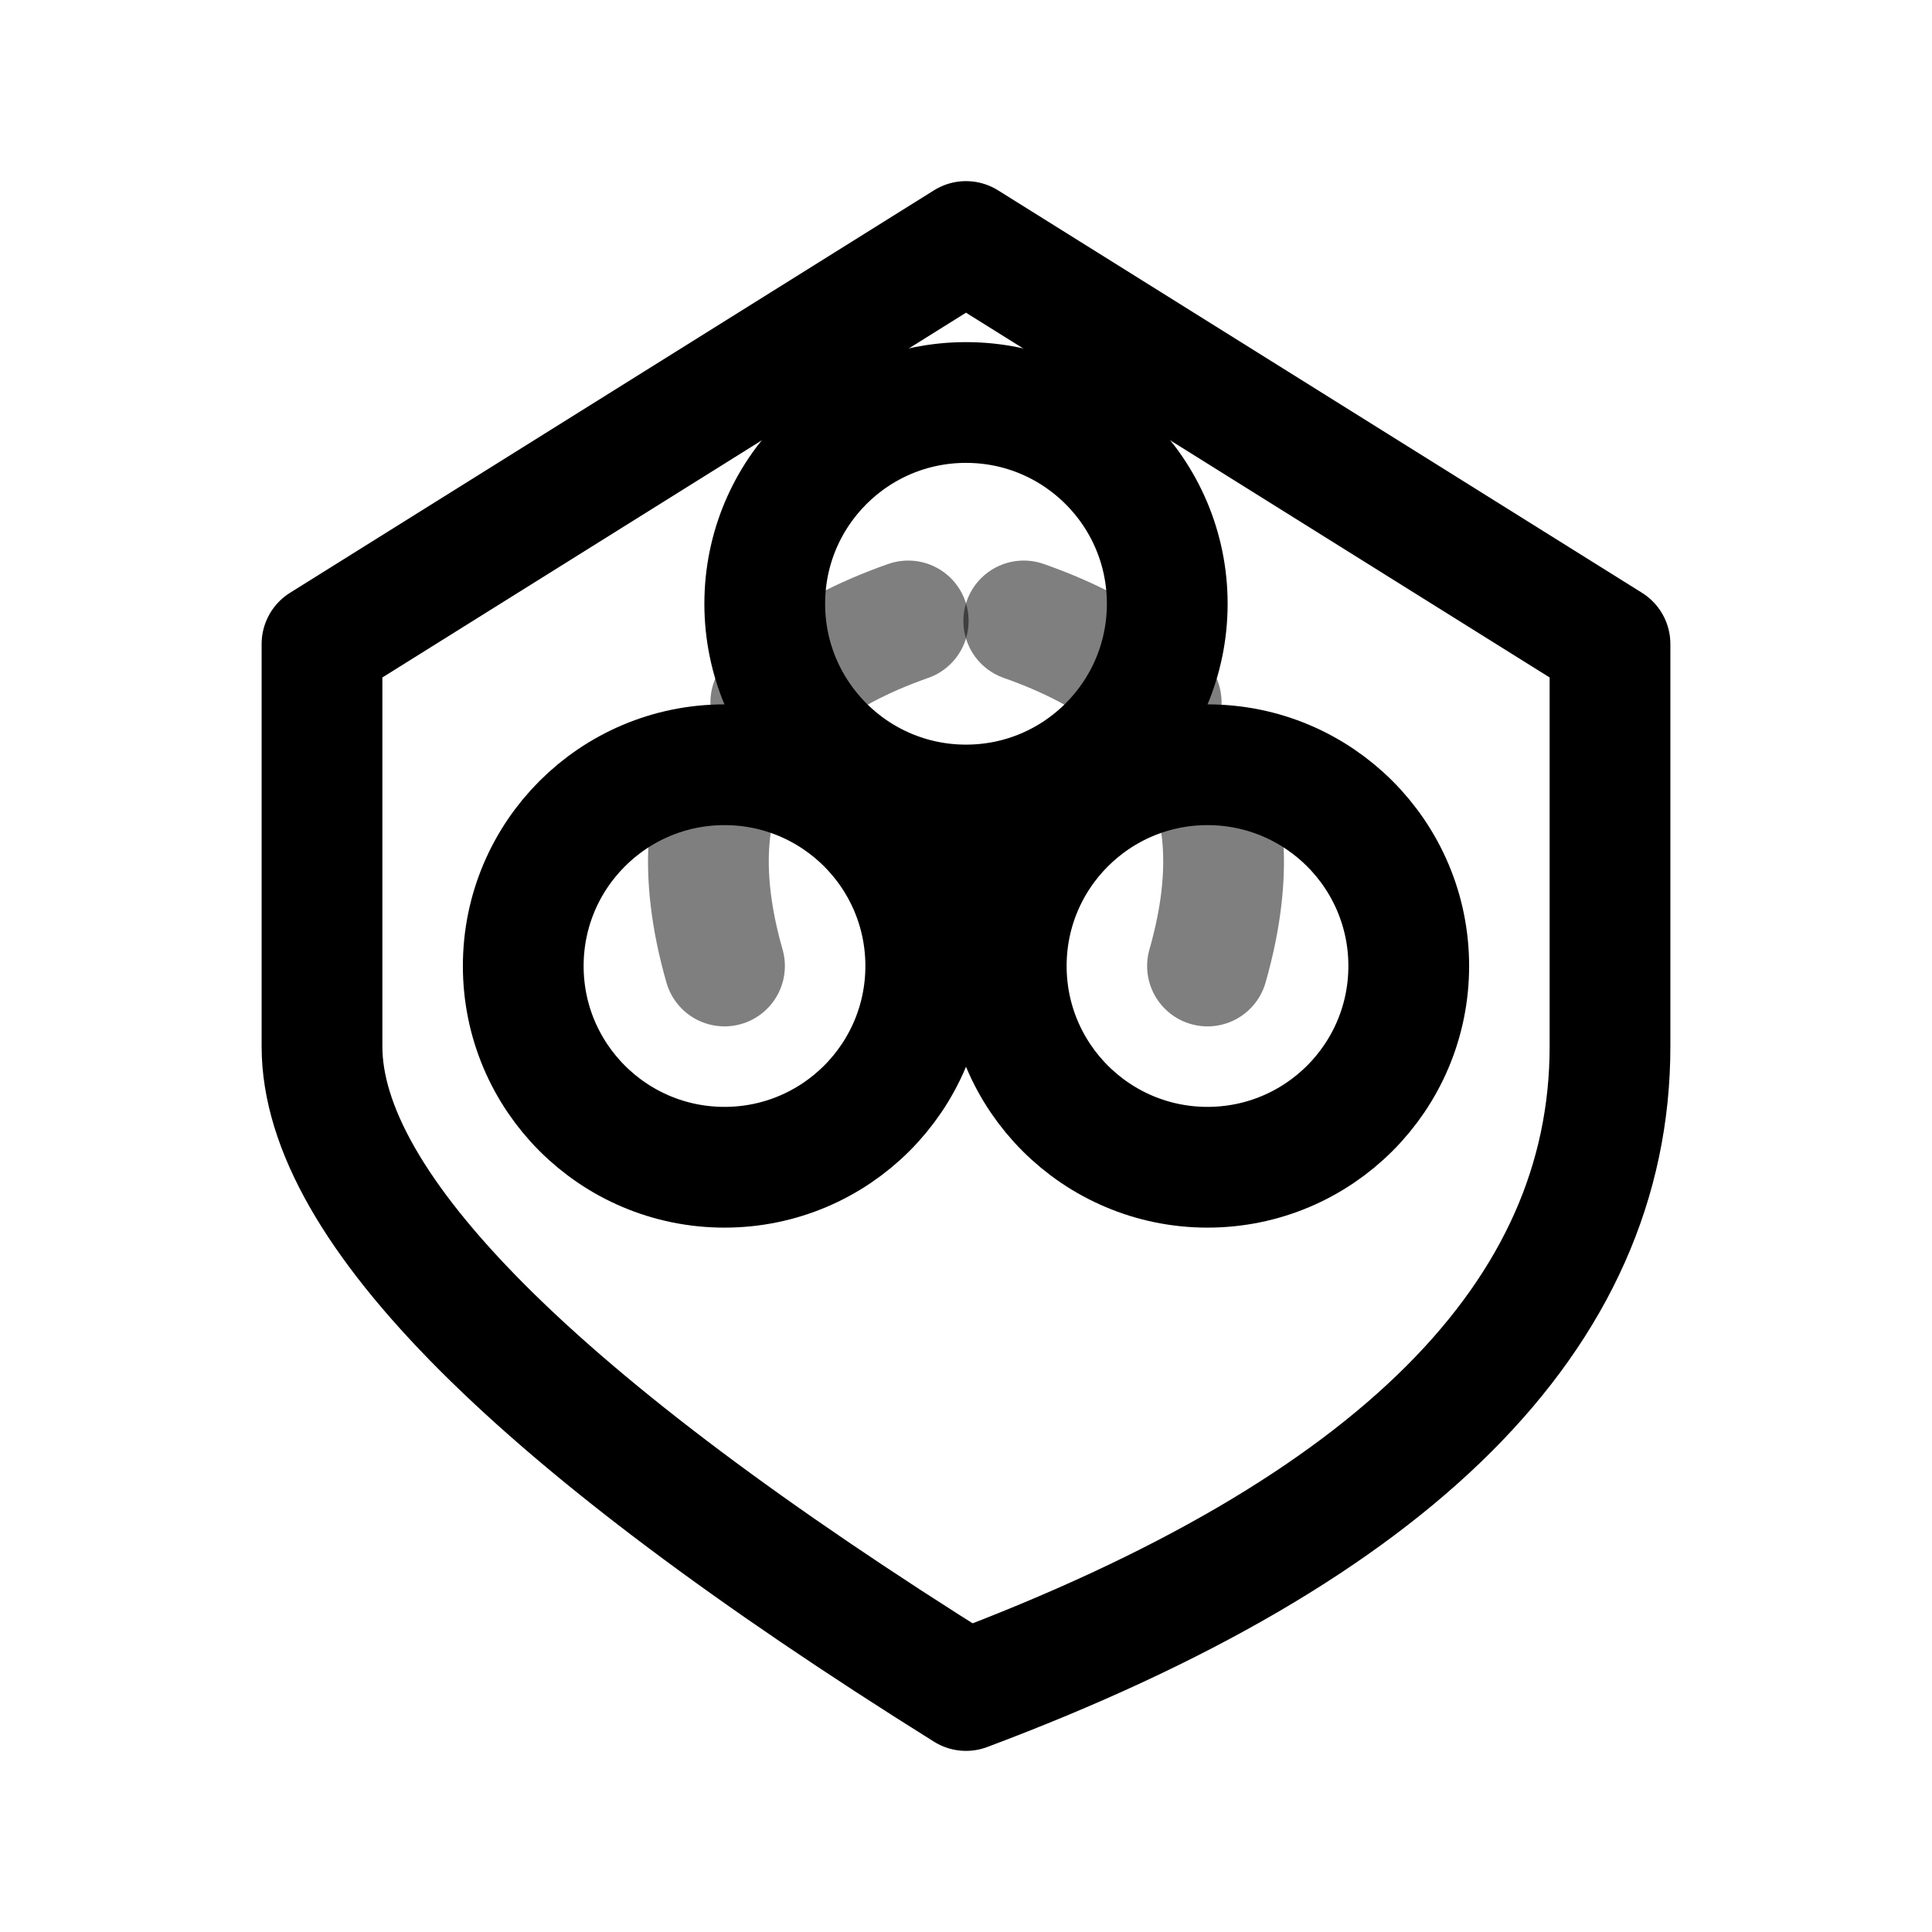
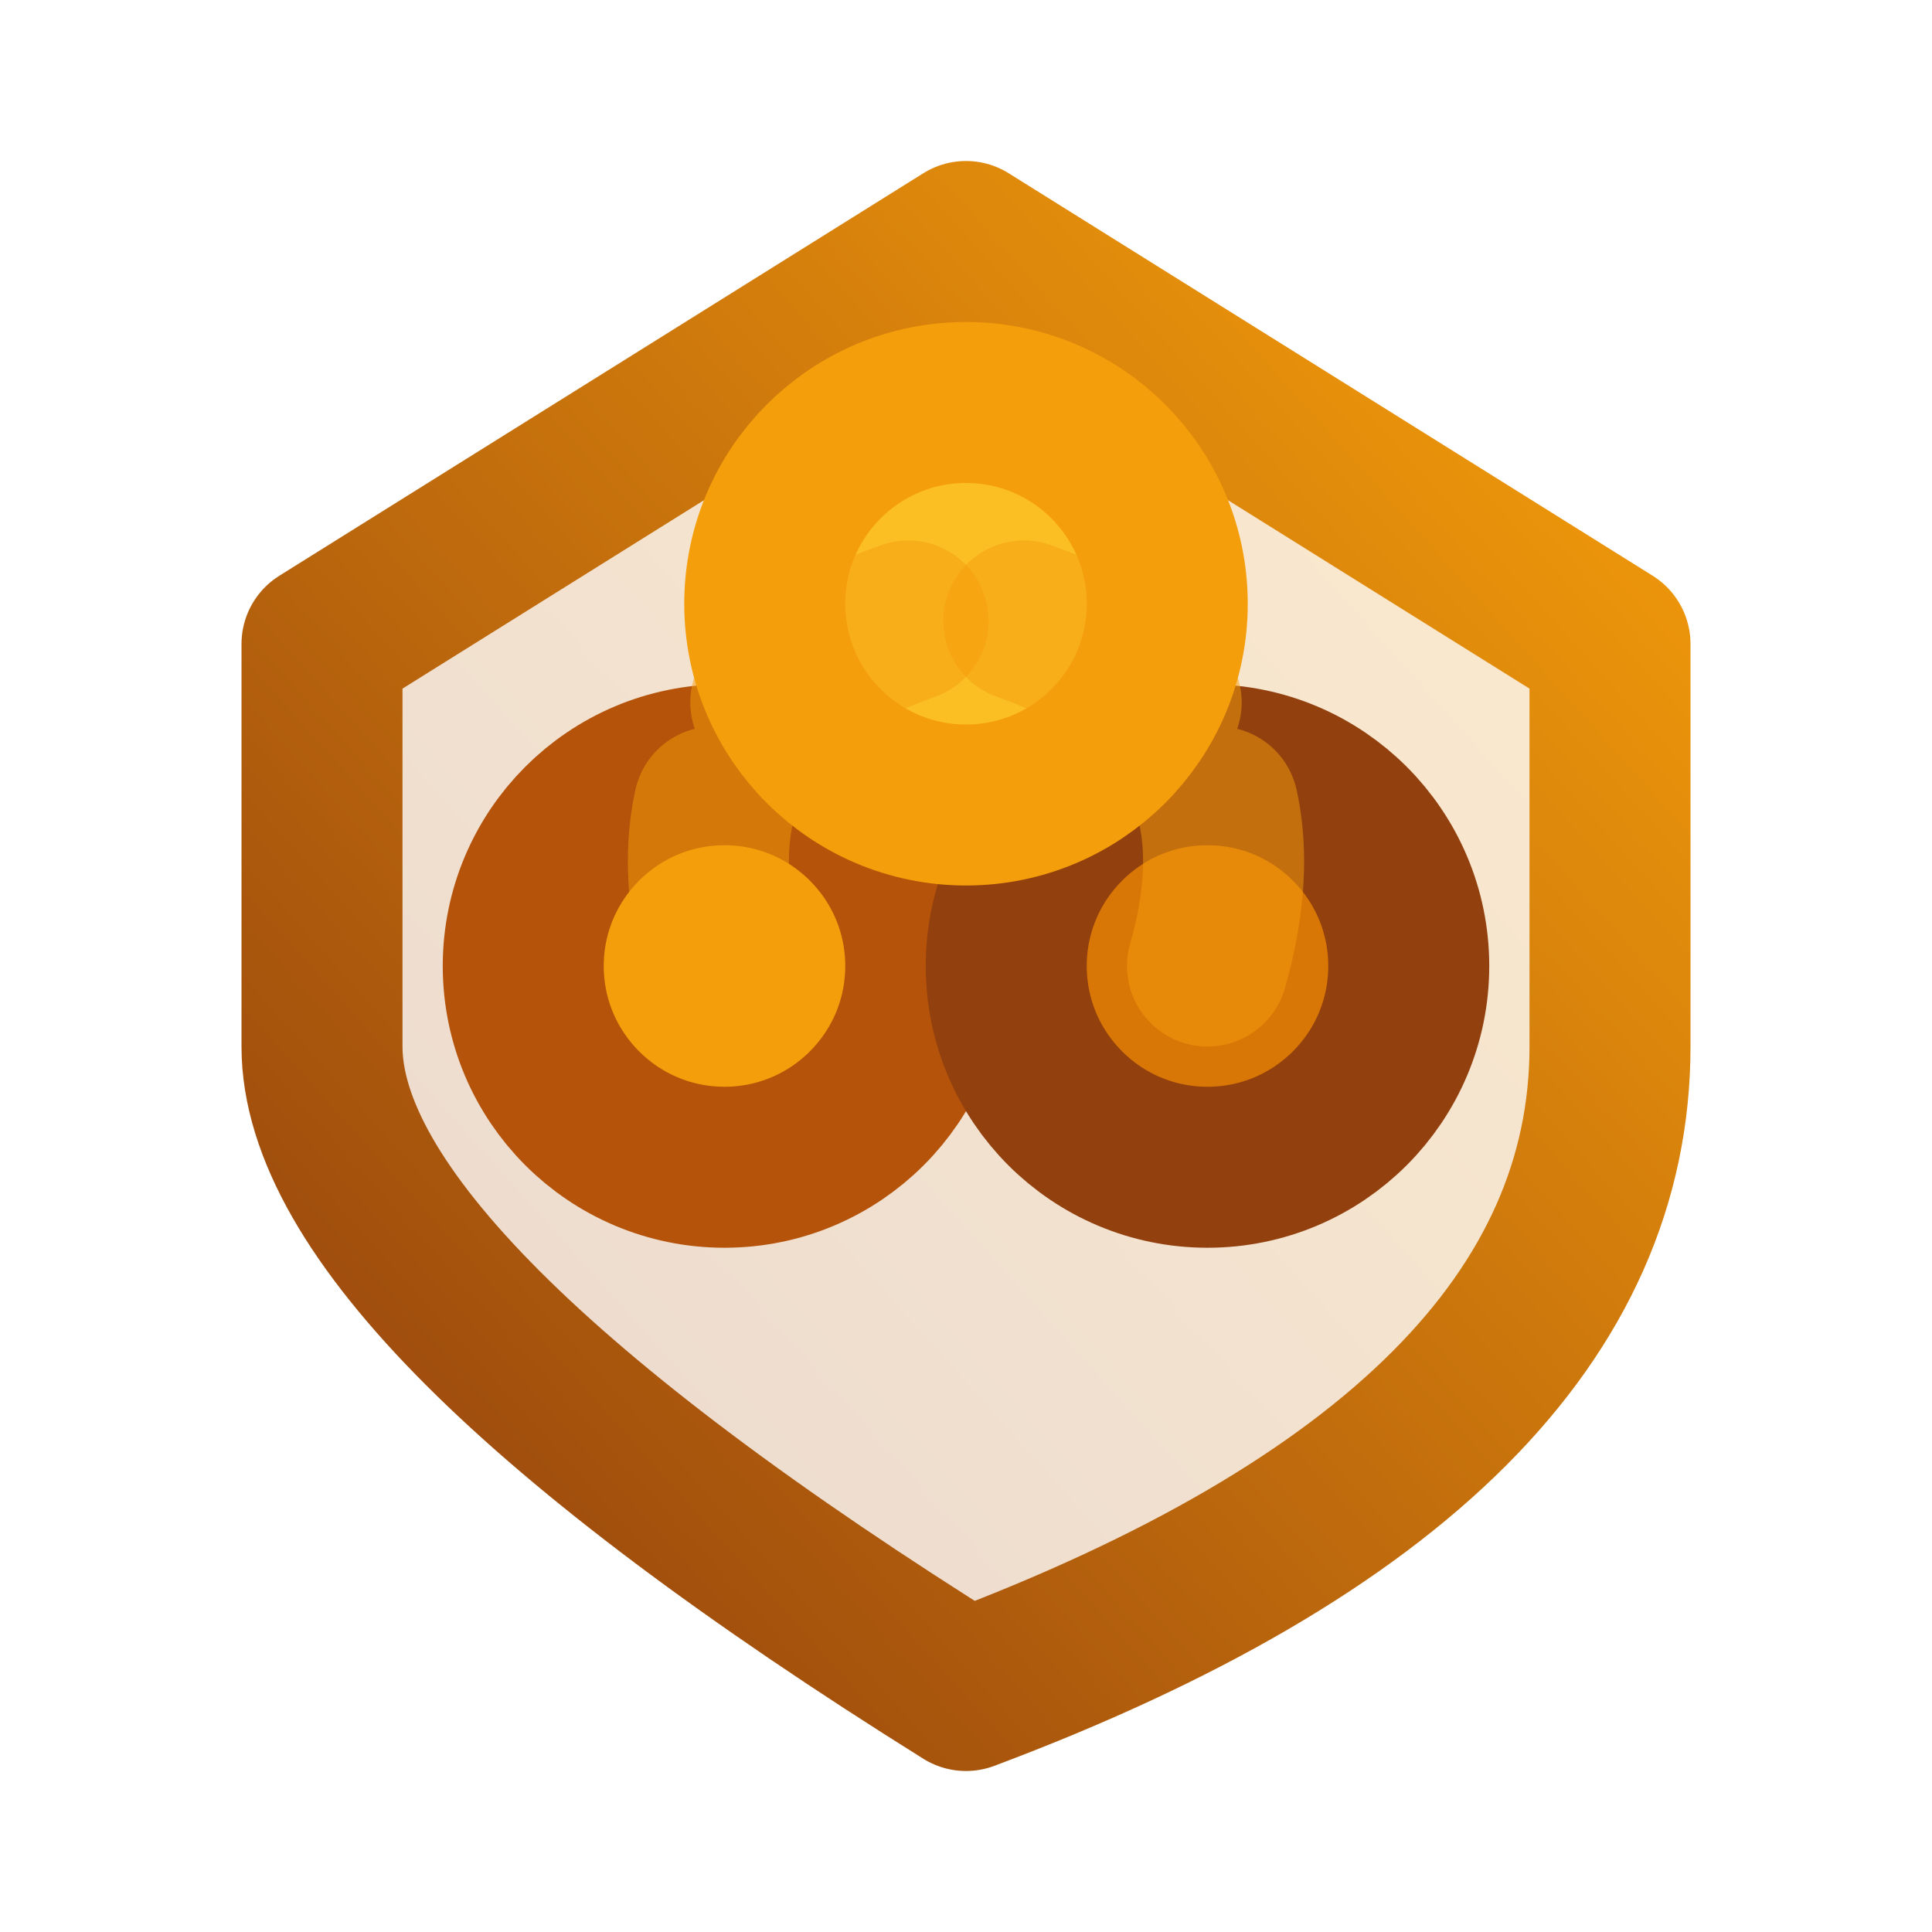
- <svg xmlns="http://www.w3.org/2000/svg" width="24" height="24" viewBox="0 0 24 24" fill="none" stroke="currentColor" stroke-width="1.5" stroke-linecap="round" stroke-linejoin="round" aria-hidden="true" focusable="false">
-   <path d="M12 3l8 5v5q0 5-8 8Q4 16 4 13V8z" stroke-width="1.5" />
-   <circle cx="9" cy="12" r="2.5" />
-   <circle cx="15" cy="12" r="2.5" />
-   <circle cx="12" cy="7.5" r="2.5" />
-   <path d="M9 12 Q8 8.5 12 7.5" stroke-dasharray="2 1.5" opacity="0.5" />
-   <path d="M15 12 Q16 8.5 12 7.5" stroke-dasharray="2 1.5" opacity="0.5" />
+ <svg xmlns="http://www.w3.org/2000/svg" width="24" height="24" viewBox="0 0 24 24" fill="none" stroke-width="2" stroke-linecap="round" stroke-linejoin="round" aria-hidden="true" focusable="false">
+   <defs>
+     <linearGradient id="rankBronzeGrad" x1="0" y1="1" x2="1" y2="0">
+       <stop offset="0%" stop-color="#92400E" />
+       <stop offset="100%" stop-color="#F59E0B" />
+     </linearGradient>
+   </defs>
+   <path d="M12 3l8 5v5q0 5-8 8Q4 16 4 13V8z" fill="url(#rankBronzeGrad)" fill-opacity="0.2" stroke="url(#rankBronzeGrad)" />
+   <circle cx="9" cy="12" r="2.5" fill="#F59E0B" stroke="#B45309" />
+   <circle cx="15" cy="12" r="2.5" fill="#D97706" stroke="#92400E" />
+   <circle cx="12" cy="7.5" r="2.5" fill="#FBBF24" stroke="#F59E0B" />
+   <path d="M9 12 Q8 8.5 12 7.5" stroke="#F59E0B" stroke-dasharray="2 1.5" opacity="0.5" />
+   <path d="M15 12 Q16 8.5 12 7.5" stroke="#F59E0B" stroke-dasharray="2 1.5" opacity="0.5" />
</svg>
